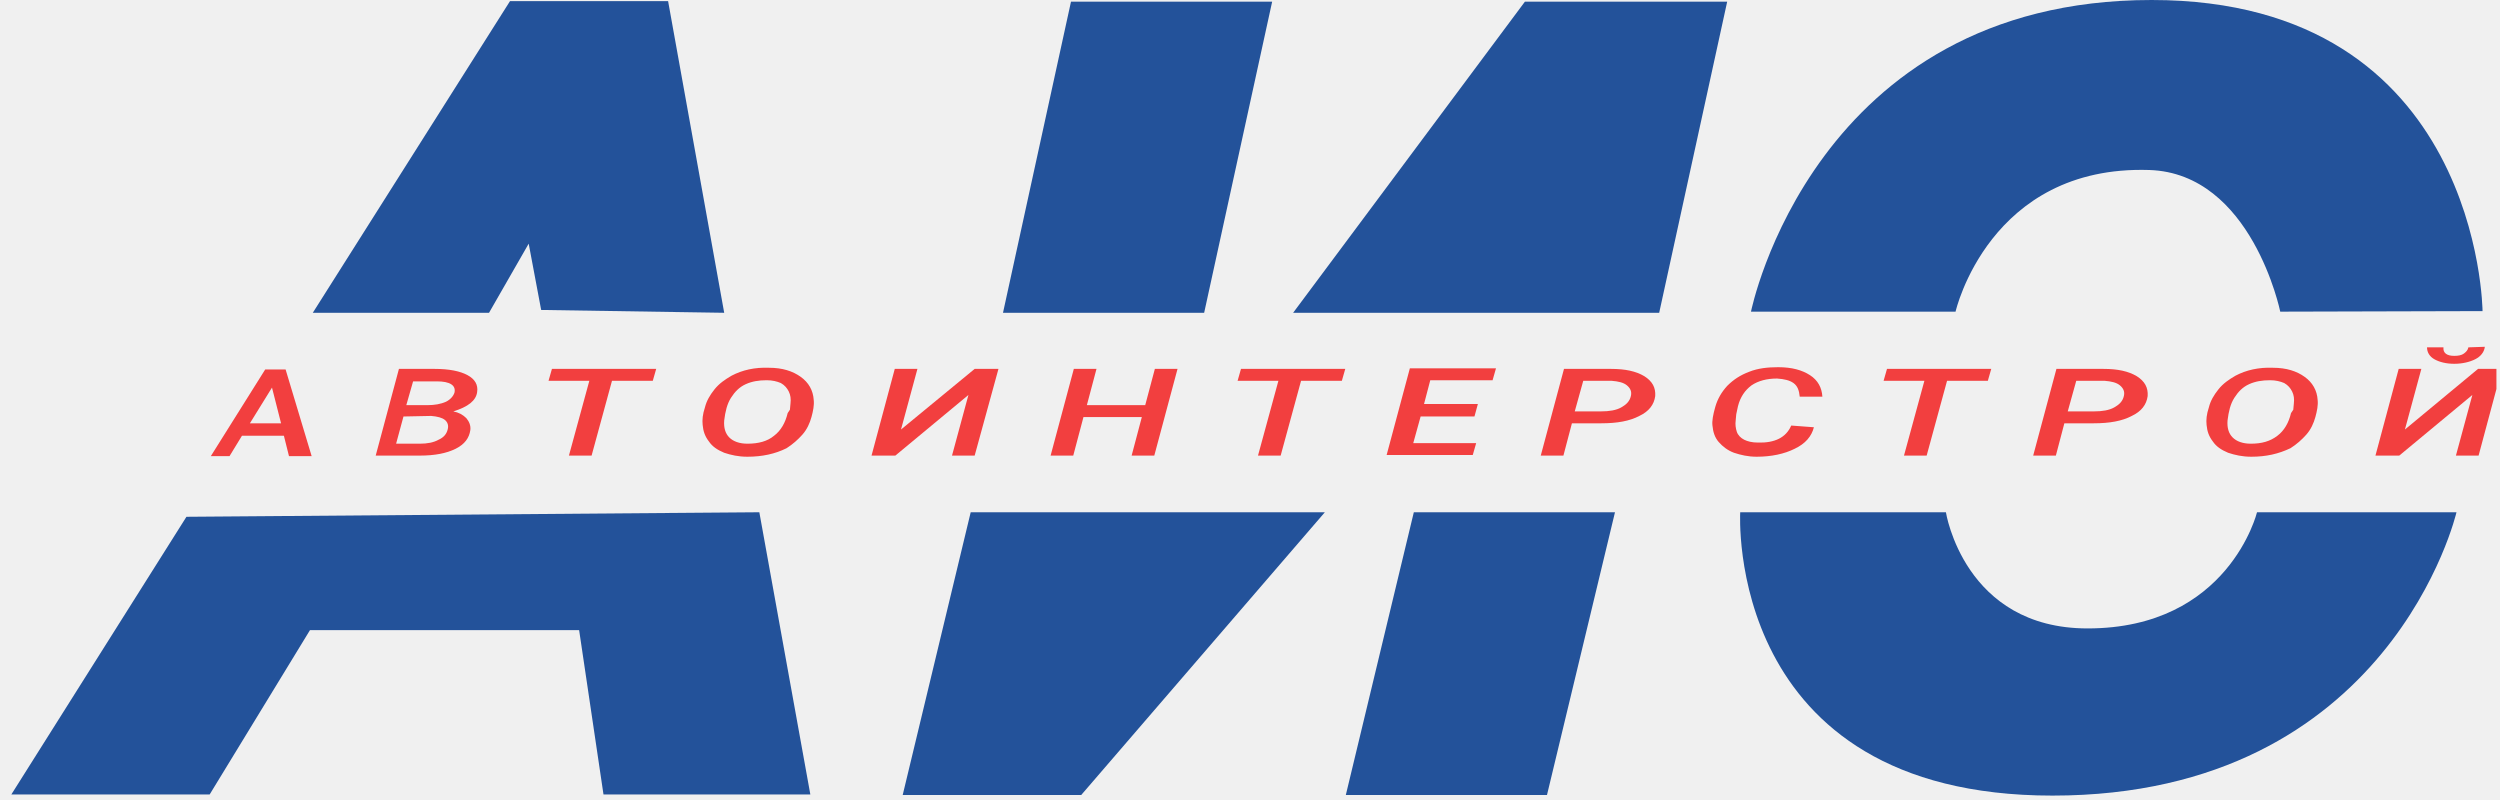
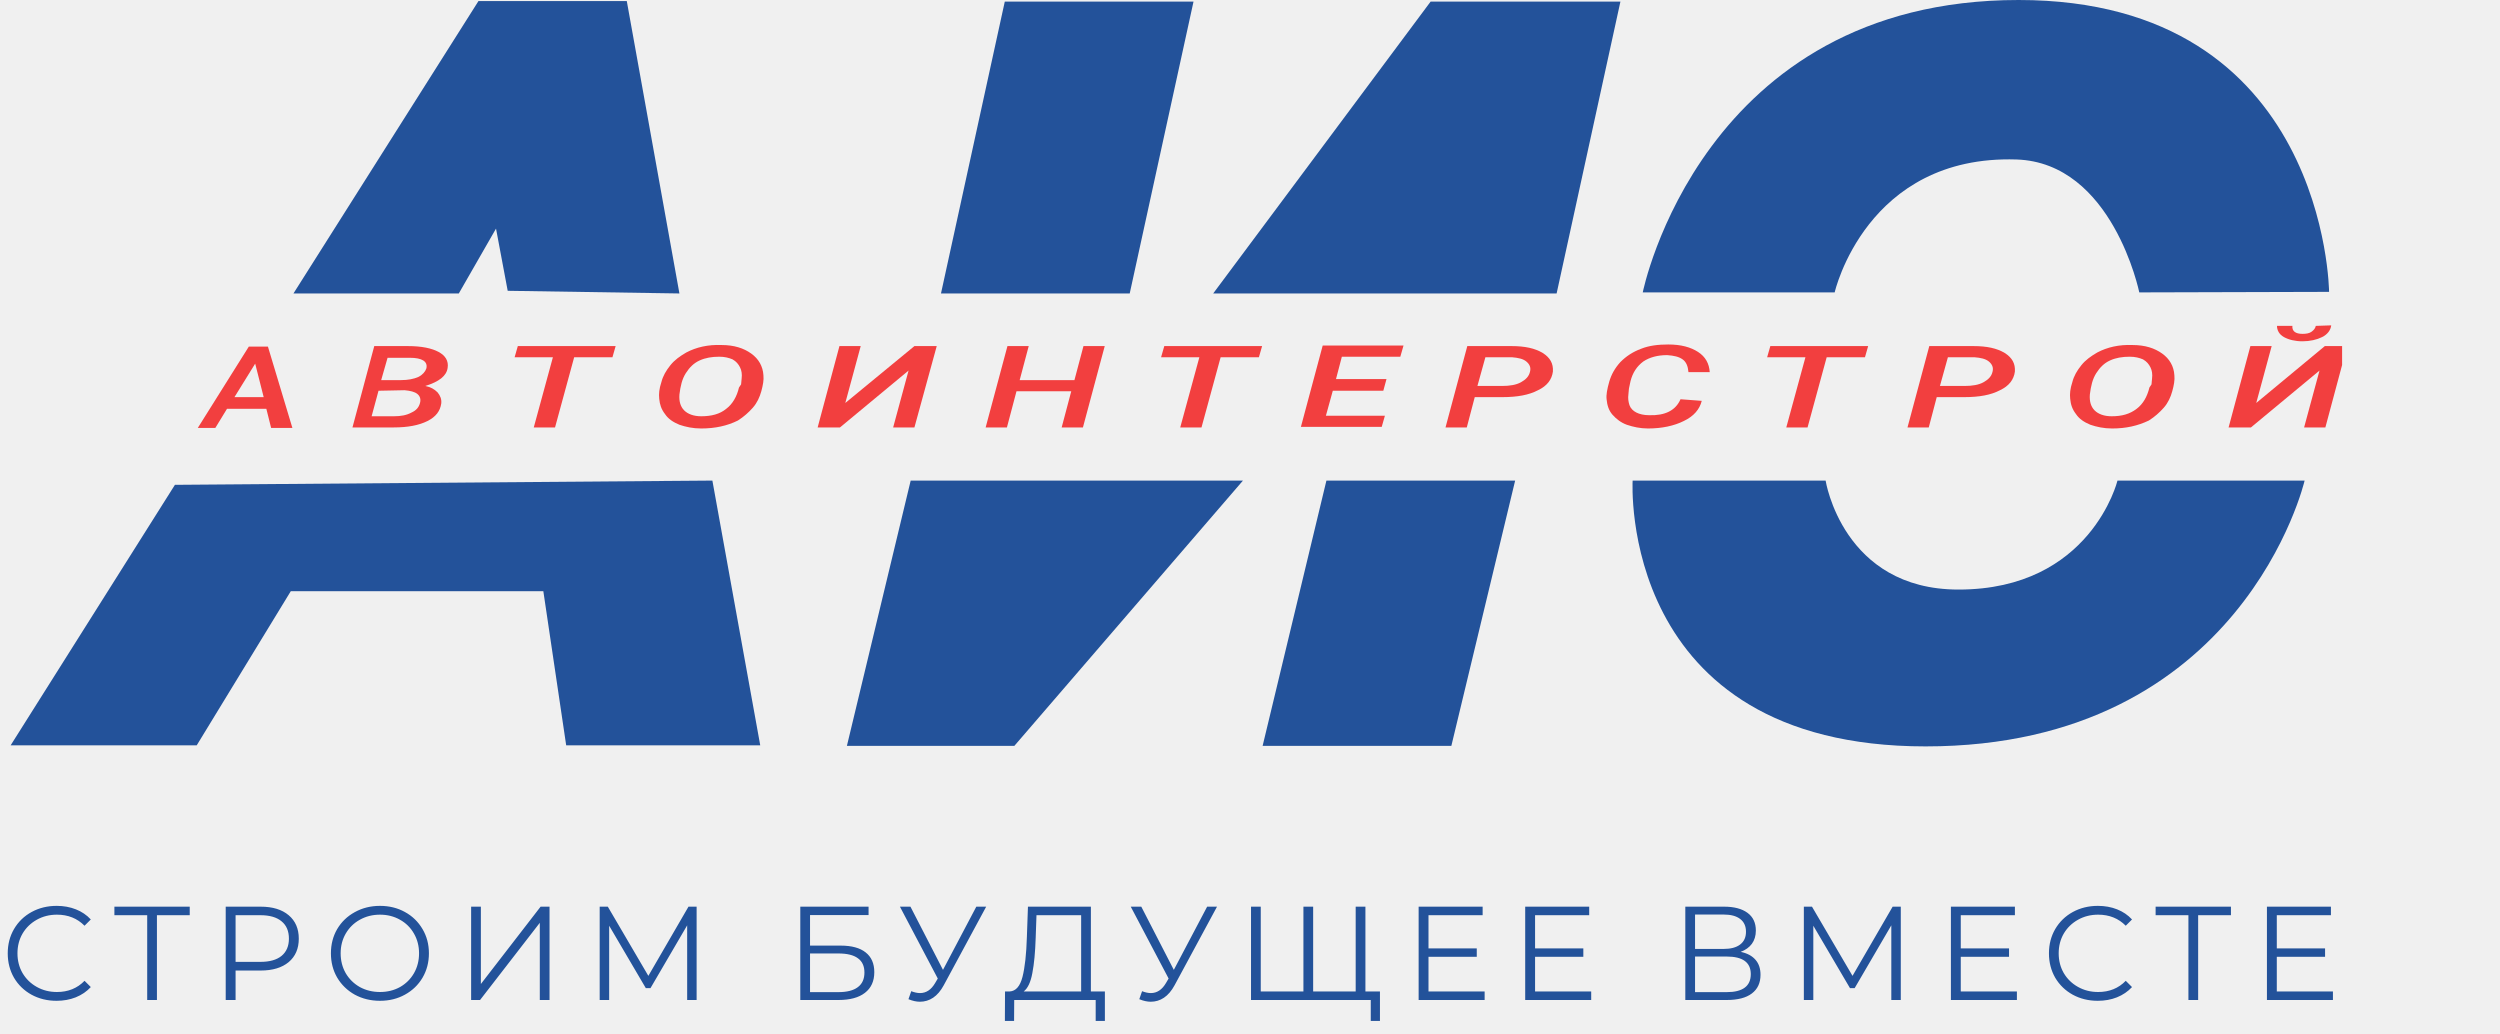
- <svg xmlns="http://www.w3.org/2000/svg" width="172" height="55" viewBox="0 0 172 55" fill="none">
+ <svg xmlns="http://www.w3.org/2000/svg" width="150" height="62" viewBox="0 0 150 62" fill="none">
  <g clip-path="url(#clip0)">
-     <path d="M25.848 31.345L27.447 25.38H29.903C30.916 25.38 31.657 25.536 32.164 25.809C32.671 26.082 32.905 26.471 32.827 26.978C32.749 27.563 32.203 27.992 31.189 28.304C31.579 28.382 31.852 28.538 32.086 28.772C32.281 29.006 32.398 29.279 32.359 29.59C32.281 30.136 31.969 30.565 31.345 30.877C30.721 31.189 29.903 31.345 28.889 31.345H25.848ZM27.759 28.655L27.252 30.526H28.889C29.396 30.526 29.825 30.448 30.176 30.253C30.526 30.097 30.721 29.863 30.799 29.551C30.877 29.279 30.799 29.045 30.605 28.889C30.41 28.733 30.098 28.655 29.669 28.616L27.759 28.655ZM27.953 27.875H29.396C29.903 27.875 30.332 27.797 30.682 27.641C30.994 27.485 31.189 27.251 31.267 27.017C31.384 26.511 30.955 26.238 30.059 26.238H28.421L27.953 27.875Z" fill="#F23F3F" />
-     <path d="M44.912 26.199H42.105L40.702 31.345H39.142L40.546 26.199H37.739L37.973 25.38H45.146L44.912 26.199Z" fill="#F23F3F" />
-     <path d="M51.423 31.423C50.799 31.423 50.292 31.306 49.825 31.15C49.357 30.955 49.006 30.721 48.772 30.37C48.499 30.019 48.382 29.668 48.343 29.239C48.304 28.889 48.343 28.499 48.499 28.031C48.616 27.563 48.85 27.173 49.162 26.783C49.474 26.393 49.864 26.12 50.331 25.848C51.072 25.458 51.93 25.263 52.905 25.302C53.84 25.302 54.542 25.536 55.088 25.926C55.634 26.315 55.946 26.861 55.984 27.524C56.023 27.875 55.946 28.265 55.829 28.694C55.712 29.122 55.517 29.551 55.205 29.902C54.893 30.253 54.542 30.565 54.113 30.838C53.333 31.228 52.437 31.423 51.423 31.423ZM54.347 28.187L54.386 27.758C54.425 27.446 54.386 27.173 54.269 26.939C54.152 26.705 53.996 26.51 53.723 26.354C53.45 26.237 53.139 26.16 52.749 26.16C52.203 26.16 51.735 26.237 51.306 26.432C50.877 26.627 50.565 26.939 50.292 27.368C50.02 27.797 49.903 28.304 49.825 28.927C49.786 29.434 49.903 29.824 50.175 30.097C50.448 30.37 50.877 30.526 51.423 30.526C52.164 30.526 52.788 30.37 53.255 29.98C53.723 29.629 54.035 29.084 54.191 28.421L54.347 28.187Z" fill="#F23F3F" />
-     <path d="M67.057 25.38H68.694L67.057 31.345H65.498L66.628 27.173L61.599 31.345H59.961L61.56 25.38H63.119L61.989 29.551L67.057 25.38Z" fill="#F23F3F" />
-     <path d="M79.415 31.345H77.856L78.558 28.694H74.542L73.84 31.345H72.281L73.879 25.38H75.439L74.776 27.875H78.791L79.454 25.38H81.014L79.415 31.345Z" fill="#F23F3F" />
-     <path d="M92.32 26.199H89.513L88.109 31.345H86.55L87.954 26.199H85.147L85.38 25.38H92.554L92.32 26.199Z" fill="#F23F3F" />
-     <path d="M101.443 28.655H97.739L97.232 30.487H101.56L101.326 31.306H95.4L96.998 25.341H102.924L102.69 26.16H98.402L97.973 27.797H101.677L101.443 28.655Z" fill="#F23F3F" />
-     <path d="M108.148 29.123L107.563 31.345H106.004L107.602 25.38H110.838C111.813 25.38 112.554 25.536 113.138 25.887C113.684 26.238 113.918 26.666 113.879 27.251C113.801 27.836 113.45 28.304 112.788 28.616C112.125 28.967 111.267 29.123 110.175 29.123H108.148ZM108.343 28.304H110.136C110.721 28.304 111.189 28.226 111.54 28.031C111.891 27.836 112.125 27.602 112.203 27.251C112.281 26.939 112.164 26.705 111.93 26.511C111.696 26.316 111.345 26.238 110.877 26.199H108.928L108.343 28.304Z" fill="#F23F3F" />
-     <path d="M124.796 29.395C124.64 30.019 124.211 30.526 123.47 30.877C122.768 31.228 121.872 31.423 120.858 31.423C120.273 31.423 119.766 31.306 119.299 31.15C118.87 30.994 118.519 30.721 118.246 30.409C117.973 30.097 117.856 29.707 117.817 29.278C117.778 28.966 117.856 28.538 118.012 27.992C118.168 27.446 118.441 26.978 118.831 26.549C119.26 26.12 119.727 25.809 120.351 25.575C120.936 25.341 121.599 25.263 122.339 25.263C123.275 25.263 123.977 25.458 124.523 25.809C125.069 26.16 125.341 26.666 125.38 27.29H123.821C123.782 26.861 123.665 26.549 123.392 26.354C123.119 26.16 122.768 26.081 122.262 26.043C121.56 26.043 120.975 26.198 120.507 26.51C120.039 26.861 119.727 27.329 119.571 27.953L119.454 28.499L119.415 28.927C119.377 29.2 119.416 29.473 119.493 29.707C119.571 29.941 119.766 30.136 120 30.253C120.234 30.37 120.546 30.448 120.936 30.448C122.106 30.487 122.885 30.097 123.236 29.278L124.796 29.395Z" fill="#F23F3F" />
-     <path d="M136.764 26.199H133.957L132.554 31.345H130.994L132.398 26.199H129.591L129.825 25.38H136.998L136.764 26.199Z" fill="#F23F3F" />
-     <path d="M142.028 29.123L141.443 31.345H139.883L141.482 25.38H144.718C145.692 25.38 146.433 25.536 147.018 25.887C147.564 26.238 147.798 26.666 147.759 27.251C147.681 27.836 147.33 28.304 146.667 28.616C146.004 28.967 145.146 29.123 144.055 29.123H142.028ZM142.261 28.304H144.055C144.64 28.304 145.107 28.226 145.458 28.031C145.809 27.836 146.043 27.602 146.121 27.251C146.199 26.939 146.082 26.705 145.848 26.511C145.614 26.316 145.263 26.238 144.796 26.199H142.846L142.261 28.304Z" fill="#F23F3F" />
-     <path d="M154.893 31.423C154.269 31.423 153.762 31.306 153.294 31.15C152.827 30.955 152.476 30.721 152.242 30.37C151.969 30.019 151.852 29.668 151.813 29.239C151.774 28.889 151.813 28.499 151.969 28.031C152.086 27.563 152.32 27.173 152.632 26.783C152.943 26.393 153.333 26.12 153.801 25.848C154.542 25.458 155.4 25.263 156.374 25.302C157.31 25.302 158.012 25.536 158.558 25.926C159.103 26.315 159.415 26.861 159.454 27.524C159.493 27.875 159.415 28.265 159.298 28.694C159.181 29.122 158.986 29.551 158.675 29.902C158.363 30.253 158.012 30.565 157.583 30.838C156.764 31.228 155.906 31.423 154.893 31.423ZM157.778 28.187L157.817 27.758C157.856 27.446 157.817 27.173 157.7 26.939C157.583 26.705 157.427 26.51 157.154 26.354C156.881 26.237 156.569 26.16 156.179 26.16C155.634 26.16 155.166 26.237 154.737 26.432C154.308 26.627 153.996 26.939 153.723 27.368C153.45 27.797 153.333 28.304 153.255 28.927C153.216 29.434 153.333 29.824 153.606 30.097C153.879 30.37 154.308 30.526 154.854 30.526C155.595 30.526 156.179 30.37 156.686 29.98C157.154 29.629 157.466 29.084 157.622 28.421L157.778 28.187Z" fill="#F23F3F" />
-     <path d="M170.488 25.38H172.125L170.527 31.345H168.967L170.098 27.173L165.069 31.345H163.431L165.03 25.38H166.589L165.458 29.551L170.488 25.38ZM170.956 23.859C170.917 24.21 170.683 24.522 170.293 24.717C169.903 24.912 169.396 25.029 168.85 25.029C168.304 25.029 167.837 24.912 167.486 24.717C167.135 24.522 166.979 24.21 166.979 23.898H168.11C168.071 24.288 168.343 24.483 168.85 24.483C169.123 24.483 169.357 24.444 169.513 24.327C169.669 24.21 169.786 24.093 169.825 23.898L170.956 23.859Z" fill="#F23F3F" />
-     <path d="M19.532 29.98H16.647L15.79 31.384H14.503L18.246 25.419H19.649L21.442 31.384H19.883L19.532 29.98ZM17.193 29.123H19.337L18.713 26.666L17.193 29.123Z" fill="#F23F3F" />
-     <path d="M45.965 0.078H35.088L21.52 21.52H33.645L36.374 16.764L37.232 21.325L49.825 21.52L45.965 0.078Z" fill="#23529A" />
-     <path d="M52.242 35.243L12.827 35.555L0.78 54.659H14.425L21.326 43.353H39.844L41.52 54.659H55.751L52.242 35.243Z" fill="#23529A" />
-     <path d="M82.846 21.52H69.006L73.684 0.117H87.524L82.846 21.52Z" fill="#23529A" />
-     <path d="M134.542 21.442H120.468C120.468 21.442 124.756 0 148.031 0C170.643 0 170.799 21.404 170.799 21.404L156.881 21.442C156.881 21.442 154.932 11.93 147.875 11.696C136.842 11.345 134.542 21.442 134.542 21.442Z" fill="#23529A" />
-     <path d="M155.283 35.243H169.006C169.006 35.243 164.483 54.737 141.209 54.737C118.597 54.737 119.727 35.243 119.727 35.243H133.879C133.879 35.243 135.127 43.236 143.626 43.236C153.333 43.236 155.283 35.243 155.283 35.243Z" fill="#23529A" />
-     <path d="M114.152 21.52H88.967L104.912 0.117H118.83L114.152 21.52Z" fill="#23529A" />
-     <path d="M97.271 35.243H111.111L106.432 54.698H92.592L97.271 35.243Z" fill="#23529A" />
-     <path d="M66.784 35.243H91.15L74.386 54.698H62.105L66.784 35.243Z" fill="#23529A" />
+     <path d="M54.865 20.765H56.204L54.865 25.646H53.589L54.514 22.233L50.399 25.646H49.059L50.367 20.765H51.643L50.718 24.178L54.865 20.765Z" fill="#F23F3F" />
+     <path d="M64.976 25.646H63.7L64.275 23.477H60.989L60.415 25.646H59.139L60.447 20.765H61.723L61.18 22.807H64.466L65.008 20.765H66.284L64.976 25.646Z" fill="#F23F3F" />
+     <path d="M75.534 21.435H73.238L72.09 25.646H70.814L71.962 21.435H69.665L69.857 20.765H75.726L75.534 21.435Z" fill="#F23F3F" />
+     <path d="M82.999 23.445H79.968L79.554 24.944H83.094L82.903 25.614H78.054L79.362 20.733H84.211L84.019 21.403H80.511L80.16 22.743H83.19L82.999 23.445Z" fill="#F23F3F" />
+     <path d="M88.485 23.828L88.007 25.646H86.731L88.038 20.765H90.686C91.484 20.765 92.09 20.893 92.568 21.18C93.015 21.467 93.206 21.818 93.174 22.297C93.11 22.775 92.823 23.158 92.281 23.413C91.739 23.7 91.037 23.828 90.144 23.828H88.485ZM88.645 23.158H90.112C90.59 23.158 90.973 23.094 91.26 22.934C91.547 22.775 91.739 22.584 91.802 22.297C91.866 22.041 91.771 21.85 91.579 21.69C91.388 21.531 91.101 21.467 90.718 21.435H89.123L88.645 23.158Z" fill="#F23F3F" />
+     <path d="M102.105 24.051C101.978 24.561 101.627 24.976 101.021 25.263C100.447 25.55 99.713 25.709 98.884 25.709C98.405 25.709 97.991 25.614 97.608 25.486C97.257 25.358 96.97 25.135 96.747 24.88C96.523 24.625 96.428 24.306 96.396 23.955C96.364 23.7 96.428 23.349 96.555 22.902C96.683 22.456 96.906 22.073 97.225 21.722C97.576 21.371 97.959 21.116 98.469 20.925C98.948 20.733 99.49 20.669 100.096 20.669C100.861 20.669 101.436 20.829 101.882 21.116C102.329 21.403 102.552 21.818 102.584 22.328H101.308C101.276 21.977 101.18 21.722 100.957 21.563C100.734 21.403 100.447 21.339 100.032 21.307C99.458 21.307 98.98 21.435 98.597 21.69C98.214 21.977 97.959 22.36 97.831 22.87L97.736 23.317L97.704 23.668C97.672 23.891 97.704 24.114 97.767 24.306C97.831 24.497 97.991 24.657 98.182 24.752C98.373 24.848 98.629 24.912 98.948 24.912C99.904 24.944 100.542 24.625 100.83 23.955L102.105 24.051Z" fill="#F23F3F" />
+     <path d="M111.898 21.435H109.601L108.453 25.646H107.177L108.326 21.435H106.029L106.22 20.765H112.089L111.898 21.435Z" fill="#F23F3F" />
+     <path d="M116.204 23.828L115.726 25.646H114.45L115.758 20.765H118.405C119.203 20.765 119.809 20.893 120.287 21.18C120.734 21.467 120.925 21.818 120.893 22.297C120.83 22.775 120.543 23.158 120 23.413C119.458 23.7 118.756 23.828 117.863 23.828H116.204ZM116.396 23.158H117.863C118.342 23.158 118.724 23.094 119.011 22.934C119.299 22.775 119.49 22.584 119.554 22.297C119.618 22.041 119.522 21.85 119.33 21.69C119.139 21.531 118.852 21.467 118.469 21.435H116.874L116.396 23.158Z" fill="#F23F3F" />
+     <path d="M126.731 25.709C126.22 25.709 125.806 25.614 125.423 25.486C125.04 25.327 124.753 25.135 124.562 24.848C124.338 24.561 124.243 24.274 124.211 23.923C124.179 23.636 124.211 23.317 124.338 22.934C124.434 22.552 124.625 22.233 124.881 21.914C125.136 21.595 125.455 21.371 125.838 21.148C126.444 20.829 127.145 20.67 127.943 20.701C128.708 20.701 129.283 20.893 129.729 21.212C130.176 21.531 130.431 21.977 130.463 22.52C130.495 22.807 130.431 23.126 130.335 23.477C130.239 23.828 130.08 24.178 129.825 24.465C129.57 24.753 129.283 25.008 128.932 25.231C128.262 25.55 127.56 25.709 126.731 25.709ZM129.091 23.062L129.123 22.711C129.155 22.456 129.123 22.233 129.027 22.041C128.932 21.85 128.804 21.69 128.581 21.563C128.358 21.467 128.102 21.403 127.783 21.403C127.337 21.403 126.954 21.467 126.603 21.627C126.252 21.786 125.997 22.041 125.774 22.392C125.55 22.743 125.455 23.158 125.391 23.668C125.359 24.083 125.455 24.402 125.678 24.625C125.901 24.848 126.252 24.976 126.699 24.976C127.305 24.976 127.783 24.848 128.198 24.529C128.581 24.242 128.836 23.796 128.964 23.253L129.091 23.062Z" fill="#F23F3F" />
+     <path d="M139.49 20.765H140.83L139.522 25.646H138.246L139.171 22.233L135.056 25.646H133.716L135.024 20.765H136.3L135.375 24.178L139.49 20.765ZM139.873 19.521C139.841 19.808 139.649 20.064 139.33 20.223C139.011 20.383 138.597 20.478 138.15 20.478C137.704 20.478 137.321 20.383 137.034 20.223C136.747 20.064 136.619 19.808 136.619 19.553H137.544C137.512 19.872 137.736 20.032 138.15 20.032C138.373 20.032 138.565 20 138.692 19.904C138.82 19.808 138.916 19.713 138.948 19.553L139.873 19.521Z" fill="#F23F3F" />
+     <path d="M67.783 17.608H56.459L60.287 0.096H71.611L67.783 17.608Z" fill="#23529A" />
+     <path d="M110.08 17.544H98.565C98.565 17.544 102.073 0 121.116 0C139.617 0 139.745 17.512 139.745 17.512L128.357 17.544C128.357 17.544 126.762 9.761 120.989 9.569C111.962 9.282 110.08 17.544 110.08 17.544Z" fill="#23529A" />
+     <path d="M127.049 28.835H138.277C138.277 28.835 134.577 44.784 115.534 44.784C97.033 44.784 97.958 28.835 97.958 28.835H109.537C109.537 28.835 110.558 35.374 117.512 35.374C125.454 35.374 127.049 28.835 127.049 28.835Z" fill="#23529A" />
+     <path d="M93.397 17.608H72.791L85.837 0.096H97.225L93.397 17.608Z" fill="#23529A" />
+     <path d="M79.585 28.835H90.909L87.081 44.752H75.757L79.585 28.835Z" fill="#23529A" />
+     <path d="M54.641 28.835H74.578L60.861 44.752H50.814L54.641 28.835Z" fill="#23529A" />
  </g>
+   <path d="M21.148 25.646L22.456 20.765H24.466C25.295 20.765 25.901 20.893 26.316 21.116C26.731 21.34 26.922 21.659 26.858 22.073C26.794 22.552 26.348 22.902 25.518 23.158C25.837 23.221 26.061 23.349 26.252 23.541C26.412 23.732 26.507 23.955 26.475 24.21C26.412 24.657 26.156 25.008 25.646 25.263C25.136 25.518 24.466 25.646 23.637 25.646H21.148ZM22.711 23.445L22.297 24.976H23.637C24.051 24.976 24.402 24.912 24.689 24.753C24.976 24.625 25.136 24.434 25.2 24.178C25.263 23.955 25.2 23.764 25.04 23.636C24.881 23.509 24.625 23.445 24.274 23.413L22.711 23.445ZM22.871 22.807H24.051C24.466 22.807 24.817 22.743 25.104 22.616C25.359 22.488 25.518 22.297 25.582 22.105C25.678 21.69 25.327 21.467 24.593 21.467H23.254L22.871 22.807Z" fill="#F23F3F" />
+   <path d="M36.747 21.435H34.45L33.302 25.646H32.026L33.174 21.435H30.877L31.069 20.765H36.938L36.747 21.435Z" fill="#F23F3F" />
+   <path d="M42.073 25.709C41.563 25.709 41.148 25.614 40.766 25.486C40.383 25.327 40.096 25.135 39.904 24.848C39.681 24.561 39.585 24.274 39.553 23.923C39.522 23.636 39.553 23.317 39.681 22.934C39.777 22.552 39.968 22.233 40.223 21.914C40.478 21.595 40.797 21.371 41.18 21.148C41.786 20.829 42.488 20.67 43.286 20.701C44.051 20.701 44.625 20.893 45.072 21.212C45.518 21.531 45.774 21.977 45.806 22.52C45.837 22.807 45.774 23.126 45.678 23.477C45.582 23.828 45.423 24.178 45.167 24.465C44.912 24.753 44.625 25.008 44.274 25.231C43.636 25.55 42.903 25.709 42.073 25.709ZM44.466 23.062L44.498 22.711C44.53 22.456 44.498 22.233 44.402 22.041C44.306 21.85 44.179 21.69 43.955 21.563C43.732 21.467 43.477 21.403 43.158 21.403C42.711 21.403 42.329 21.467 41.978 21.627C41.627 21.786 41.372 22.041 41.148 22.392C40.925 22.743 40.829 23.158 40.766 23.668C40.734 24.083 40.829 24.402 41.053 24.625C41.276 24.848 41.627 24.976 42.073 24.976C42.679 24.976 43.19 24.848 43.573 24.529C43.955 24.242 44.211 23.796 44.338 23.253L44.466 23.062Z" fill="#F23F3F" />
+   <path d="M15.981 24.529H13.62L12.918 25.678H11.866L14.928 20.797H16.076L17.544 25.678H16.268L15.981 24.529ZM14.067 23.828H15.821L15.311 21.818L14.067 23.828Z" fill="#F23F3F" />
+   <path d="M37.607 0.064H28.708L17.607 17.608H27.528L29.761 13.716L30.462 17.448L40.765 17.608L37.607 0.064Z" fill="#23529A" />
+   <path d="M42.743 28.835L10.495 29.09L0.638 44.72H11.803L17.448 35.47H32.6L33.971 44.72H45.614L42.743 28.835Z" fill="#23529A" />
+   <path d="M3.392 60.048C2.837 60.048 2.336 59.925 1.888 59.68C1.445 59.435 1.096 59.096 0.84 58.664C0.589 58.227 0.464 57.739 0.464 57.2C0.464 56.661 0.589 56.176 0.84 55.744C1.096 55.307 1.448 54.965 1.896 54.72C2.344 54.475 2.845 54.352 3.4 54.352C3.816 54.352 4.2 54.421 4.552 54.56C4.904 54.699 5.203 54.901 5.448 55.168L5.072 55.544C4.635 55.101 4.083 54.88 3.416 54.88C2.973 54.88 2.571 54.981 2.208 55.184C1.845 55.387 1.56 55.664 1.352 56.016C1.149 56.368 1.048 56.763 1.048 57.2C1.048 57.637 1.149 58.032 1.352 58.384C1.56 58.736 1.845 59.013 2.208 59.216C2.571 59.419 2.973 59.52 3.416 59.52C4.088 59.52 4.64 59.296 5.072 58.848L5.448 59.224C5.203 59.491 4.901 59.696 4.544 59.84C4.192 59.979 3.808 60.048 3.392 60.048ZM11.384 54.912H9.416V60H8.832V54.912H6.864V54.4H11.384V54.912ZM15.639 54.4C16.354 54.4 16.914 54.571 17.319 54.912C17.725 55.253 17.927 55.723 17.927 56.32C17.927 56.917 17.725 57.387 17.319 57.728C16.914 58.064 16.354 58.232 15.639 58.232H14.135V60H13.543V54.4H15.639ZM15.623 57.712C16.178 57.712 16.602 57.592 16.895 57.352C17.189 57.107 17.335 56.763 17.335 56.32C17.335 55.867 17.189 55.52 16.895 55.28C16.602 55.035 16.178 54.912 15.623 54.912H14.135V57.712H15.623ZM22.799 60.048C22.244 60.048 21.74 59.925 21.287 59.68C20.839 59.429 20.487 59.088 20.231 58.656C19.98 58.224 19.855 57.739 19.855 57.2C19.855 56.661 19.98 56.176 20.231 55.744C20.487 55.312 20.839 54.973 21.287 54.728C21.74 54.477 22.244 54.352 22.799 54.352C23.354 54.352 23.852 54.475 24.295 54.72C24.743 54.965 25.095 55.307 25.351 55.744C25.607 56.176 25.735 56.661 25.735 57.2C25.735 57.739 25.607 58.227 25.351 58.664C25.095 59.096 24.743 59.435 24.295 59.68C23.852 59.925 23.354 60.048 22.799 60.048ZM22.799 59.52C23.242 59.52 23.642 59.421 23.999 59.224C24.356 59.021 24.636 58.744 24.839 58.392C25.042 58.035 25.143 57.637 25.143 57.2C25.143 56.763 25.042 56.368 24.839 56.016C24.636 55.659 24.356 55.381 23.999 55.184C23.642 54.981 23.242 54.88 22.799 54.88C22.356 54.88 21.954 54.981 21.591 55.184C21.234 55.381 20.951 55.659 20.743 56.016C20.54 56.368 20.439 56.763 20.439 57.2C20.439 57.637 20.54 58.035 20.743 58.392C20.951 58.744 21.234 59.021 21.591 59.224C21.954 59.421 22.356 59.52 22.799 59.52ZM28.268 54.4H28.852V59.04L32.436 54.4H32.972V60H32.388V55.368L28.804 60H28.268V54.4ZM41.797 54.4V60H41.23V55.52L39.029 59.288H38.749L36.55 55.544V60H35.981V54.4H36.469L38.901 58.552L41.309 54.4H41.797ZM48.018 54.4H52.114V54.904H48.602V56.736H50.434C51.096 56.736 51.597 56.872 51.938 57.144C52.285 57.416 52.458 57.811 52.458 58.328C52.458 58.867 52.272 59.28 51.898 59.568C51.53 59.856 51 60 50.306 60H48.018V54.4ZM50.298 59.528C50.816 59.528 51.205 59.429 51.466 59.232C51.733 59.035 51.866 58.741 51.866 58.352C51.866 57.968 51.736 57.683 51.474 57.496C51.218 57.304 50.826 57.208 50.298 57.208H48.602V59.528H50.298ZM59.171 54.4L56.627 59.112C56.446 59.448 56.233 59.699 55.987 59.864C55.747 60.024 55.483 60.104 55.195 60.104C54.982 60.104 54.752 60.053 54.507 59.952L54.675 59.472C54.867 59.547 55.043 59.584 55.203 59.584C55.571 59.584 55.873 59.384 56.107 58.984L56.267 58.712L53.995 54.4H54.627L56.579 58.192L58.579 54.4H59.171ZM66.293 59.488V61.256H65.741V60H60.853L60.845 61.256H60.293L60.301 59.488H60.581C60.949 59.467 61.205 59.176 61.349 58.616C61.493 58.051 61.581 57.251 61.613 56.216L61.677 54.4H65.453V59.488H66.293ZM62.141 56.272C62.114 57.125 62.048 57.829 61.941 58.384C61.84 58.933 61.666 59.301 61.421 59.488H64.869V54.912H62.189L62.141 56.272ZM73.021 54.4L70.477 59.112C70.295 59.448 70.082 59.699 69.837 59.864C69.597 60.024 69.333 60.104 69.045 60.104C68.831 60.104 68.602 60.053 68.357 59.952L68.525 59.472C68.717 59.547 68.893 59.584 69.053 59.584C69.421 59.584 69.722 59.384 69.957 58.984L70.117 58.712L67.845 54.4H68.477L70.429 58.192L72.429 54.4H73.021ZM81.925 54.4V60H75.061V54.4H75.645V59.488H78.205V54.4H78.789V59.488H81.341V54.4H81.925ZM82.797 59.488V61.256H82.245V60H81.333V59.488H82.797ZM89.078 59.488V60H85.118V54.4H88.958V54.912H85.71V56.904H88.606V57.408H85.71V59.488H89.078ZM95.472 59.488V60H91.512V54.4H95.352V54.912H92.104V56.904H95V57.408H92.104V59.488H95.472ZM104.439 57.112C104.828 57.192 105.124 57.349 105.327 57.584C105.53 57.813 105.631 58.115 105.631 58.488C105.631 58.973 105.458 59.347 105.111 59.608C104.77 59.869 104.266 60 103.599 60H101.119V54.4H103.447C104.044 54.4 104.511 54.523 104.847 54.768C105.183 55.013 105.351 55.368 105.351 55.832C105.351 56.147 105.271 56.413 105.111 56.632C104.951 56.845 104.727 57.005 104.439 57.112ZM101.703 56.936H103.415C103.847 56.936 104.178 56.848 104.407 56.672C104.642 56.496 104.759 56.24 104.759 55.904C104.759 55.568 104.642 55.312 104.407 55.136C104.178 54.96 103.847 54.872 103.415 54.872H101.703V56.936ZM103.599 59.528C104.564 59.528 105.047 59.168 105.047 58.448C105.047 57.744 104.564 57.392 103.599 57.392H101.703V59.528H103.599ZM114.047 54.4V60H113.479V55.52L111.279 59.288H110.999L108.799 55.544V60H108.231V54.4H108.719L111.151 58.552L113.559 54.4H114.047ZM121.014 59.488V60H117.054V54.4H120.894V54.912H117.646V56.904H120.542V57.408H117.646V59.488H121.014ZM125.865 60.048C125.31 60.048 124.809 59.925 124.361 59.68C123.918 59.435 123.569 59.096 123.313 58.664C123.062 58.227 122.937 57.739 122.937 57.2C122.937 56.661 123.062 56.176 123.313 55.744C123.569 55.307 123.921 54.965 124.369 54.72C124.817 54.475 125.318 54.352 125.873 54.352C126.289 54.352 126.673 54.421 127.025 54.56C127.377 54.699 127.675 54.901 127.921 55.168L127.545 55.544C127.107 55.101 126.555 54.88 125.889 54.88C125.446 54.88 125.043 54.981 124.681 55.184C124.318 55.387 124.033 55.664 123.825 56.016C123.622 56.368 123.521 56.763 123.521 57.2C123.521 57.637 123.622 58.032 123.825 58.384C124.033 58.736 124.318 59.013 124.681 59.216C125.043 59.419 125.446 59.52 125.889 59.52C126.561 59.52 127.113 59.296 127.545 58.848L127.921 59.224C127.675 59.491 127.374 59.696 127.017 59.84C126.665 59.979 126.281 60.048 125.865 60.048ZM133.857 54.912H131.889V60H131.305V54.912H129.337V54.4H133.857V54.912ZM139.976 59.488V60H136.016V54.4H139.856V54.912H136.608V56.904H139.504V57.408H136.608V59.488H139.976Z" fill="#23529A" />
  <defs>
    <clipPath id="clip0">
-       <rect width="171.754" height="55" fill="white" />
+       <rect width="140.526" height="45" fill="white" />
    </clipPath>
  </defs>
</svg>
